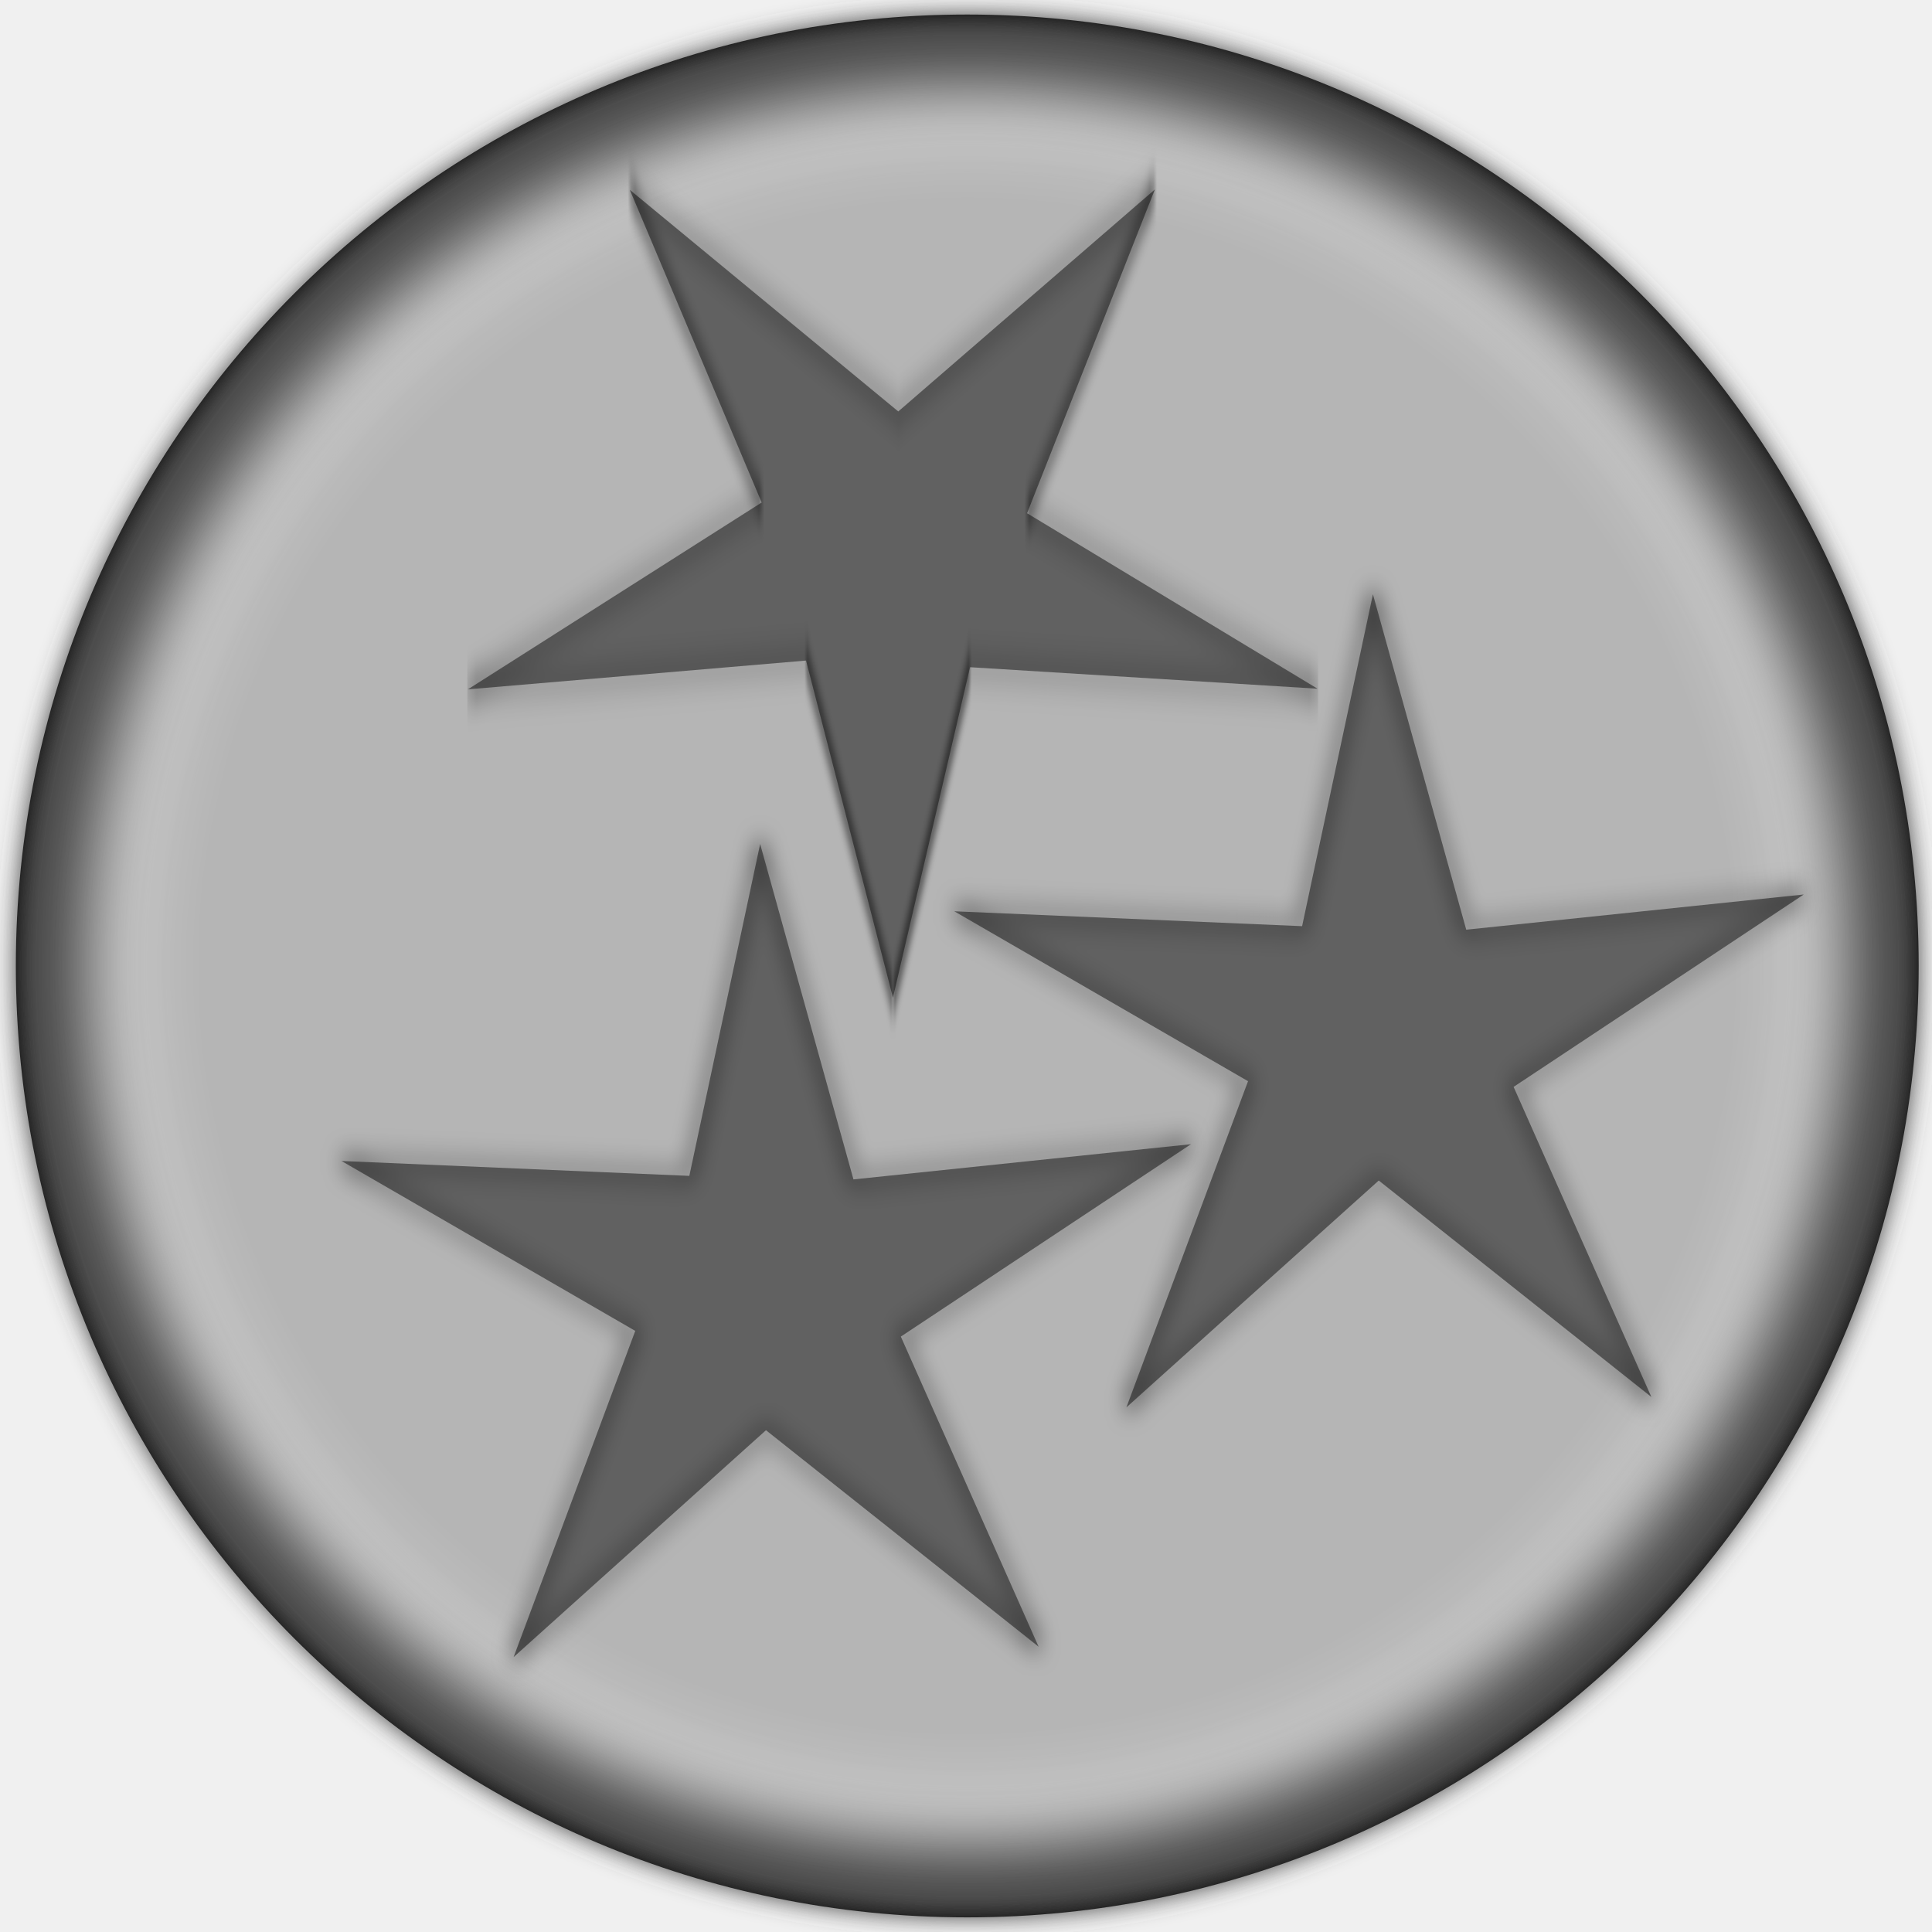
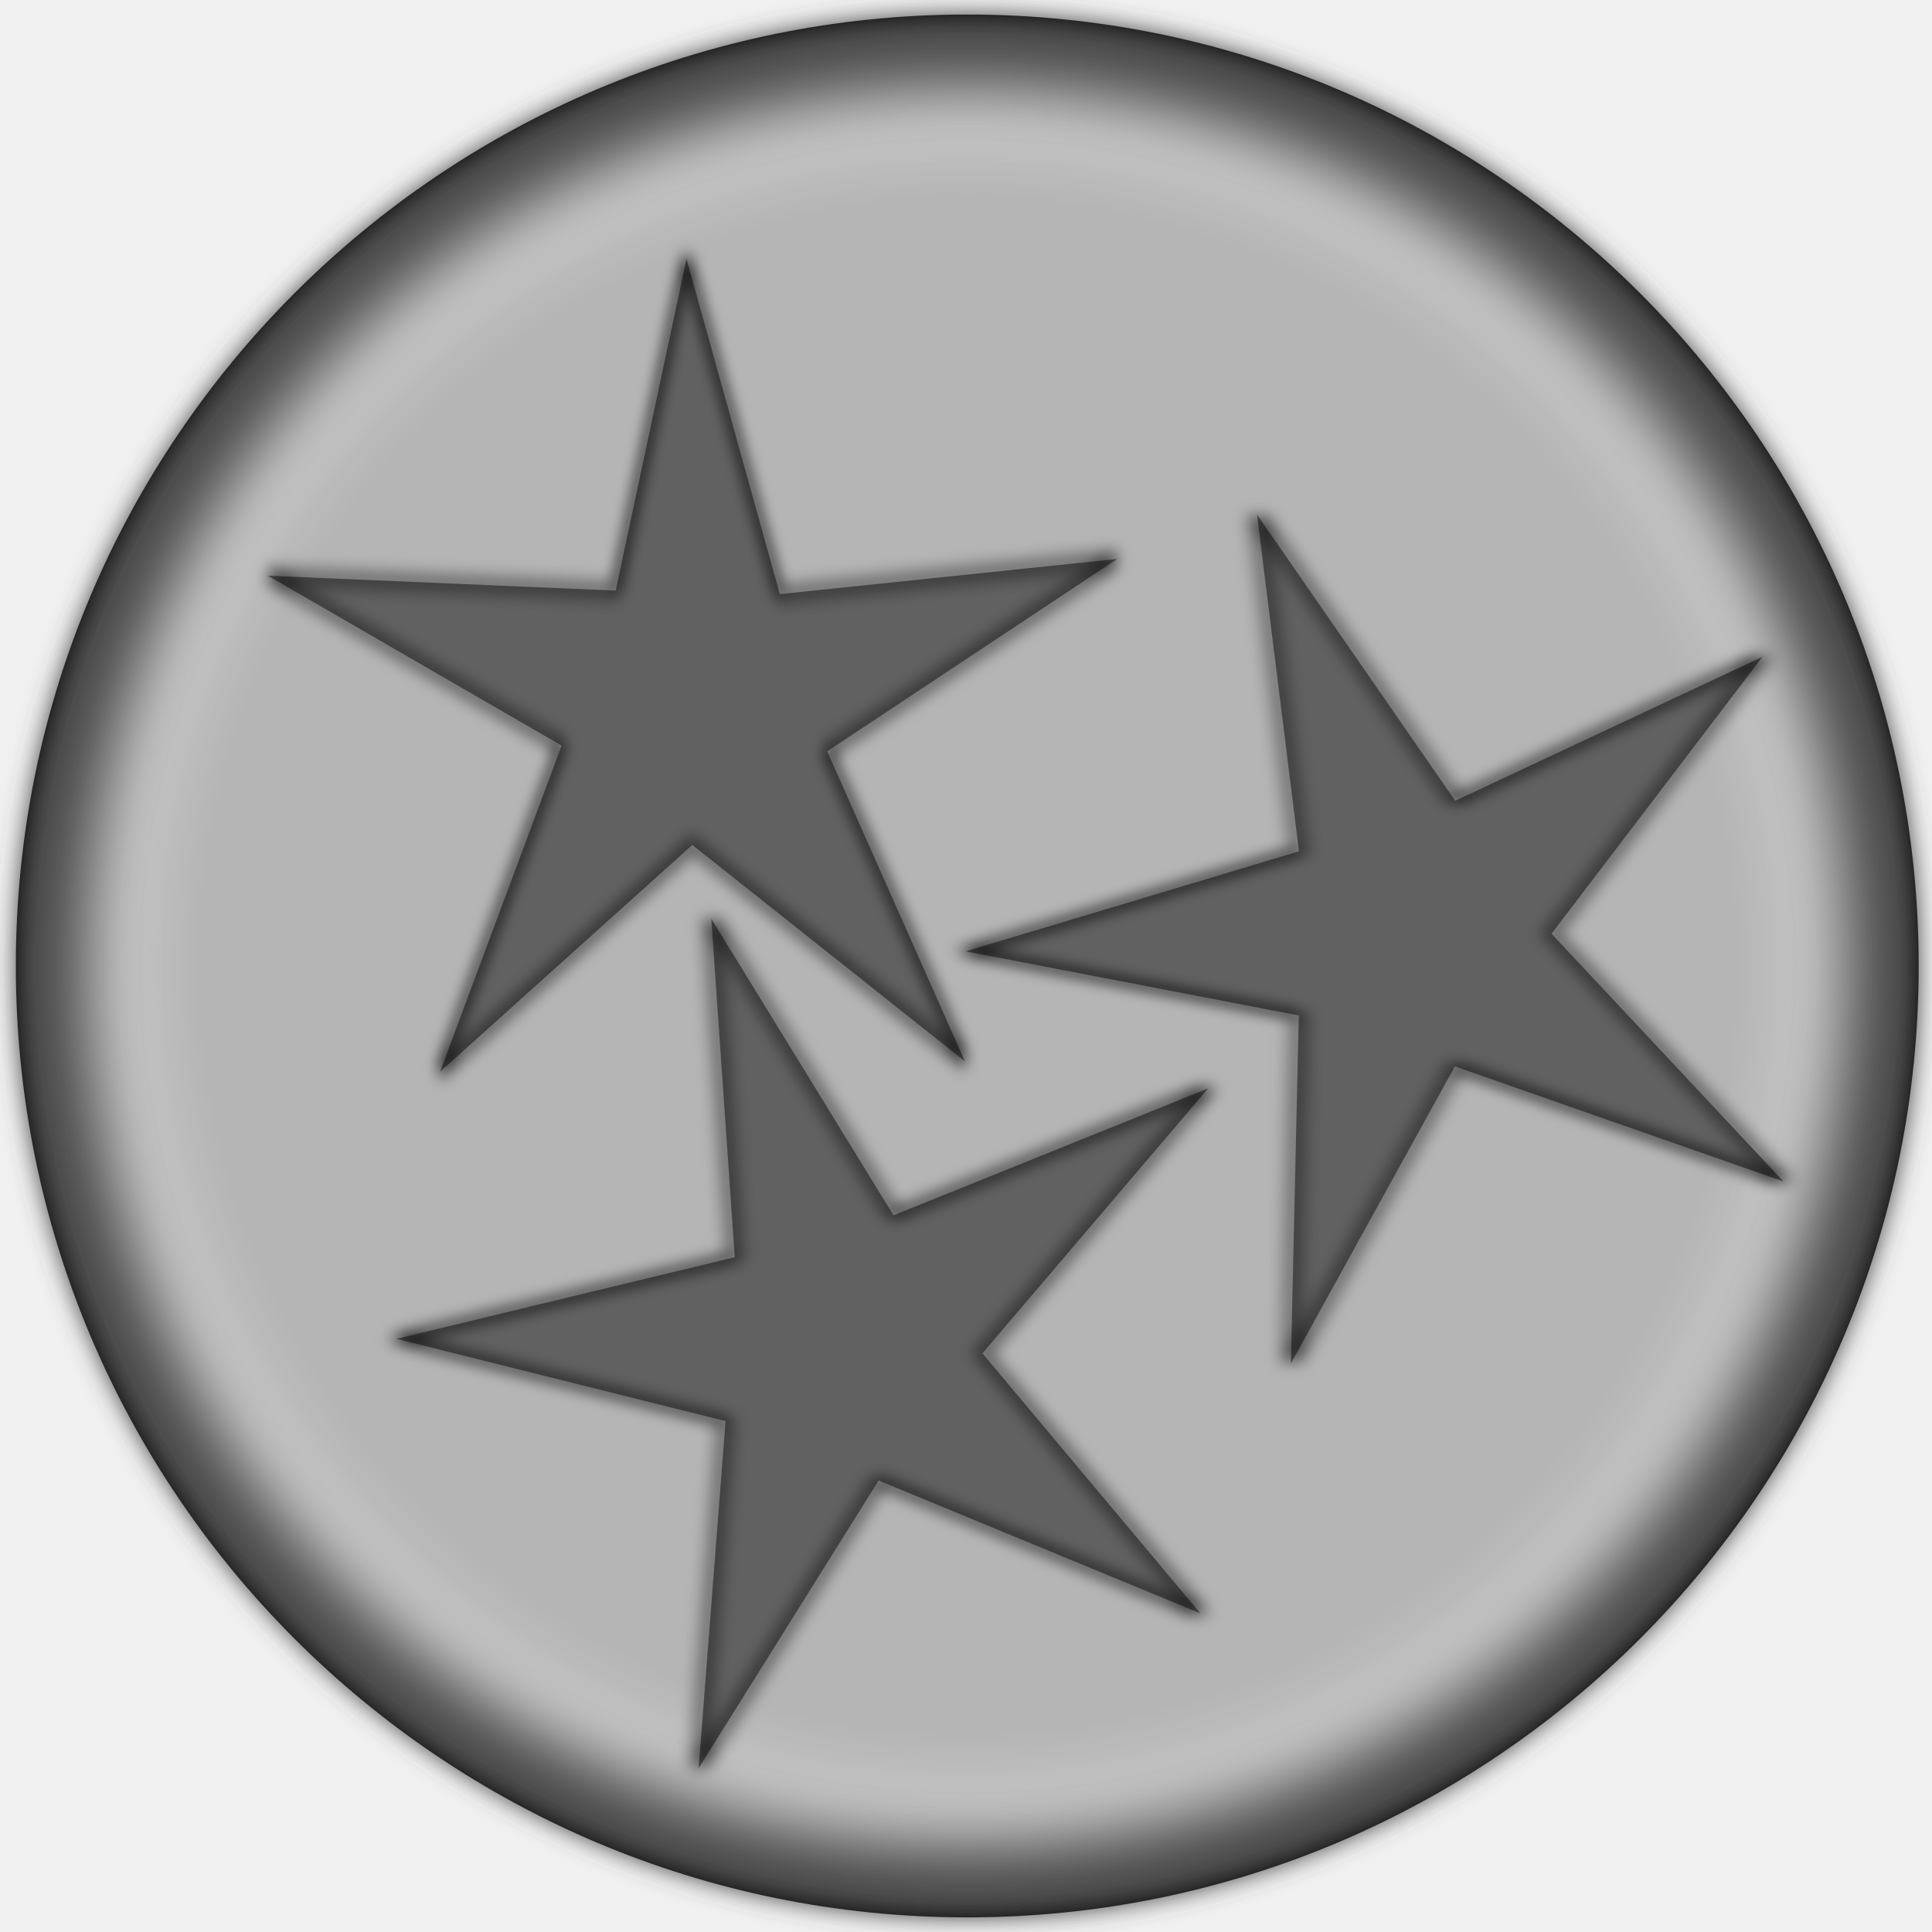
<svg xmlns="http://www.w3.org/2000/svg" width="400" height="400" id="svg2" version="1.1">
  <defs id="defs4">
    <linearGradient id="linearGradient3772">
      <stop style="stop-color:#8e8e8e;stop-opacity:1;" offset="0" id="stop3774" />
      <stop style="stop-color:#8e8e8e;stop-opacity:0;" offset="1" id="stop3776" />
    </linearGradient>
    <filter id="filter3804">
      <feGaussianBlur stdDeviation="7.742" id="feGaussianBlur3806" />
    </filter>
    <filter id="filter3861">
      <feGaussianBlur stdDeviation="2.364" id="feGaussianBlur3863" />
    </filter>
-     <filter color-interpolation-filters="sRGB" id="filter3944-8">
-       <feGaussianBlur stdDeviation="2.727" id="feGaussianBlur3946-8" />
+     <filter id="filter3815">
+       <feGaussianBlur stdDeviation="1.948" id="feGaussianBlur3817" />
    </filter>
-     <filter color-interpolation-filters="sRGB" id="filter3944-8-1">
-       <feGaussianBlur stdDeviation="2.727" id="feGaussianBlur3946-8-6" />
+     <filter color-interpolation-filters="sRGB" id="filter3815-0">
+       <feGaussianBlur stdDeviation="1.948" id="feGaussianBlur3817-0" />
    </filter>
-     <filter color-interpolation-filters="sRGB" id="filter3944-8-1-5">
-       <feGaussianBlur stdDeviation="2.727" id="feGaussianBlur3946-8-6-5" />
+     <filter color-interpolation-filters="sRGB" id="filter3815-0-3">
+       <feGaussianBlur stdDeviation="1.948" id="feGaussianBlur3817-0-9" />
    </filter>
  </defs>
  <g id="layer1" transform="translate(0,-652.3622)">
    <path style="fill:none;stroke:none" id="path2987" d="m 49.497,32.81 c 0,11.437 -9.045,20.708 -20.203,20.708 -11.158,0 -20.203,-9.271 -20.203,-20.708 0,-11.437 9.045,-20.708 20.203,-20.708 11.158,0 20.203,9.271 20.203,20.708 z" transform="translate(0,652.3622)" />
    <path style="fill:#000000;fill-opacity:1;stroke:none" id="path2989" d="m 397.242,194.939 c 0,108.789 -88.191,196.98 -196.98,196.98 -108.789,0 -196.98,-88.191 -196.98,-196.98 0,-108.789 88.191,-196.98 196.98,-196.98 108.789,0 196.98,88.191 196.98,196.98 z" transform="translate(0,657.4129)" />
    <path style="fill:#474747;fill-opacity:1;stroke:none;filter:url(#filter3861)" id="path2989-1" d="m 397.242,194.939 c 0,108.789 -88.191,196.98 -196.98,196.98 -108.789,0 -196.98,-88.191 -196.98,-196.98 0,-108.789 88.191,-196.98 196.98,-196.98 108.789,0 196.98,88.191 196.98,196.98 z" transform="translate(0,657.4129)" />
    <path style="fill:#c8c8c8;stroke:#ffffff;stroke-opacity:1;stroke-width:9;stroke-miterlimit:4;stroke-dasharray:none;filter:url(#filter3804);opacity:0.849;fill-opacity:1" id="path2989-1-8" d="m 397.242,194.939 c 0,108.789 -88.191,196.98 -196.98,196.98 -108.789,0 -196.98,-88.191 -196.98,-196.98 0,-108.789 88.191,-196.98 196.98,-196.98 108.789,0 196.98,88.191 196.98,196.98 z" transform="matrix(0.9,0,0,0.9,20.02627,676.9068)" />
-     <g transform="matrix(0.6776978,0,0,0.6776978,18.74542,343.5298)" id="g3014-8">
-       <path transform="matrix(1.303392,0.2058798,-0.2058798,1.303392,62.04664,692.2013)" d="M 201.887,172.642 131.717,132.981 82.2,193.98 98.236,114.989 24.921,86.745 105.001,77.586 109.207,-0.868 142.664,72.462 218.578,52.219 159.175,106.698 z" id="path3892-2" style="fill:#616161;fill-opacity:1" />
-       <path transform="matrix(1.303392,0.2058798,-0.2058798,1.303392,62.04664,692.2013)" d="M 201.887,172.642 131.717,132.981 82.2,193.98 98.236,114.989 24.921,86.745 105.001,77.586 109.207,-0.868 142.664,72.462 218.578,52.219 159.175,106.698 z" id="path3892-5-7" style="fill:none;stroke:#000000;stroke-opacity:1;filter:url(#filter3944-8)" />
+     <g id="g3819" transform="matrix(0.9446488,-0.3280834,0.3280834,0.9446488,-262.6619,119.6651)">
+       <path transform="matrix(0.883306,0.1395243,-0.1395243,0.883306,187.6635,760.9342)" d="M 201.887,172.642 131.717,132.981 82.2,193.98 98.236,114.989 24.921,86.745 105.001,77.586 109.207,-0.868 142.664,72.462 218.578,52.219 159.175,106.698 z" id="path3892-2-1" style="fill:#616161;fill-opacity:1" />
+       <path transform="matrix(0.883306,0.1395243,-0.1395243,0.883306,187.6635,760.9342)" d="M 201.887,172.642 131.717,132.981 82.2,193.98 98.236,114.989 24.921,86.745 105.001,77.586 109.207,-0.868 142.664,72.462 218.578,52.219 159.175,106.698 z" id="path3892-5-7-2" style="fill:none;stroke:#000000;stroke-width:1.671;stroke-miterlimit:4;stroke-opacity:1;stroke-dasharray:none;filter:url(#filter3815)" />
    </g>
-     <g transform="matrix(0.6776978,0,0,0.6776978,145.6147,291.8309)" id="g3014-8-6">
-       <path transform="matrix(1.303392,0.2058798,-0.2058798,1.303392,62.04664,692.2013)" d="M 201.887,172.642 131.717,132.981 82.2,193.98 98.236,114.989 24.921,86.745 105.001,77.586 109.207,-0.868 142.664,72.462 218.578,52.219 159.175,106.698 z" id="path3892-2-1" style="fill:#616161;fill-opacity:1" />
-       <path transform="matrix(1.303392,0.2058798,-0.2058798,1.303392,62.04664,692.2013)" d="M 201.887,172.642 131.717,132.981 82.2,193.98 98.236,114.989 24.921,86.745 105.001,77.586 109.207,-0.868 142.664,72.462 218.578,52.219 159.175,106.698 z" id="path3892-5-7-2" style="fill:none;stroke:#000000;stroke-opacity:1;filter:url(#filter3944-8-1)" />
+     <g transform="translate(-142.1148,-69.47749)" id="g3819-3">
+       <path transform="matrix(0.883306,0.1395243,-0.1395243,0.883306,187.6635,760.9342)" d="M 201.887,172.642 131.717,132.981 82.2,193.98 98.236,114.989 24.921,86.745 105.001,77.586 109.207,-0.868 142.664,72.462 218.578,52.219 159.175,106.698 z" id="path3892-2-1-0" style="fill:#616161;fill-opacity:1" />
+       <path transform="matrix(0.883306,0.1395243,-0.1395243,0.883306,187.6635,760.9342)" d="M 201.887,172.642 131.717,132.981 82.2,193.98 98.236,114.989 24.921,86.745 105.001,77.586 109.207,-0.868 142.664,72.462 218.578,52.219 159.175,106.698 z" id="path3892-5-7-2-2" style="fill:none;stroke:#000000;stroke-width:1.671;stroke-miterlimit:4;stroke-opacity:1;stroke-dasharray:none;filter:url(#filter3815-0)" />
    </g>
-     <g transform="matrix(0.540591,0.4086999,-0.4086999,0.540591,420.1541,222.2342)" id="g3014-8-6-0">
-       <path transform="matrix(1.303392,0.2058798,-0.2058798,1.303392,62.04664,692.2013)" d="M 201.887,172.642 131.717,132.981 82.2,193.98 98.236,114.989 24.921,86.745 105.001,77.586 109.207,-0.868 142.664,72.462 218.578,52.219 159.175,106.698 z" id="path3892-2-1-4" style="fill:#616161;fill-opacity:1" />
-       <path transform="matrix(1.303392,0.2058798,-0.2058798,1.303392,62.04664,692.2013)" d="M 201.887,172.642 131.717,132.981 82.2,193.98 98.236,114.989 24.921,86.745 105.001,77.586 109.207,-0.868 142.664,72.462 218.578,52.219 159.175,106.698 z" id="path3892-5-7-2-8" style="fill:none;stroke:#000000;stroke-opacity:1;filter:url(#filter3944-8-1-5)" />
+     <g transform="matrix(0.9611901,-0.275887,0.275887,0.9611901,-339.878,175.6702)" id="g3819-3-6">
+       <path transform="matrix(0.883306,0.1395243,-0.1395243,0.883306,187.6635,760.9342)" d="M 201.887,172.642 131.717,132.981 82.2,193.98 98.236,114.989 24.921,86.745 105.001,77.586 109.207,-0.868 142.664,72.462 218.578,52.219 159.175,106.698 z" id="path3892-2-1-0-0" style="fill:#616161;fill-opacity:1" />
+       <path transform="matrix(0.883306,0.1395243,-0.1395243,0.883306,187.6635,760.9342)" d="M 201.887,172.642 131.717,132.981 82.2,193.98 98.236,114.989 24.921,86.745 105.001,77.586 109.207,-0.868 142.664,72.462 218.578,52.219 159.175,106.698 z" id="path3892-5-7-2-2-9" style="fill:none;stroke:#000000;stroke-width:1.671;stroke-miterlimit:4;stroke-opacity:1;stroke-dasharray:none;filter:url(#filter3815-0-3)" />
    </g>
  </g>
  <g id="layer2" />
</svg>
